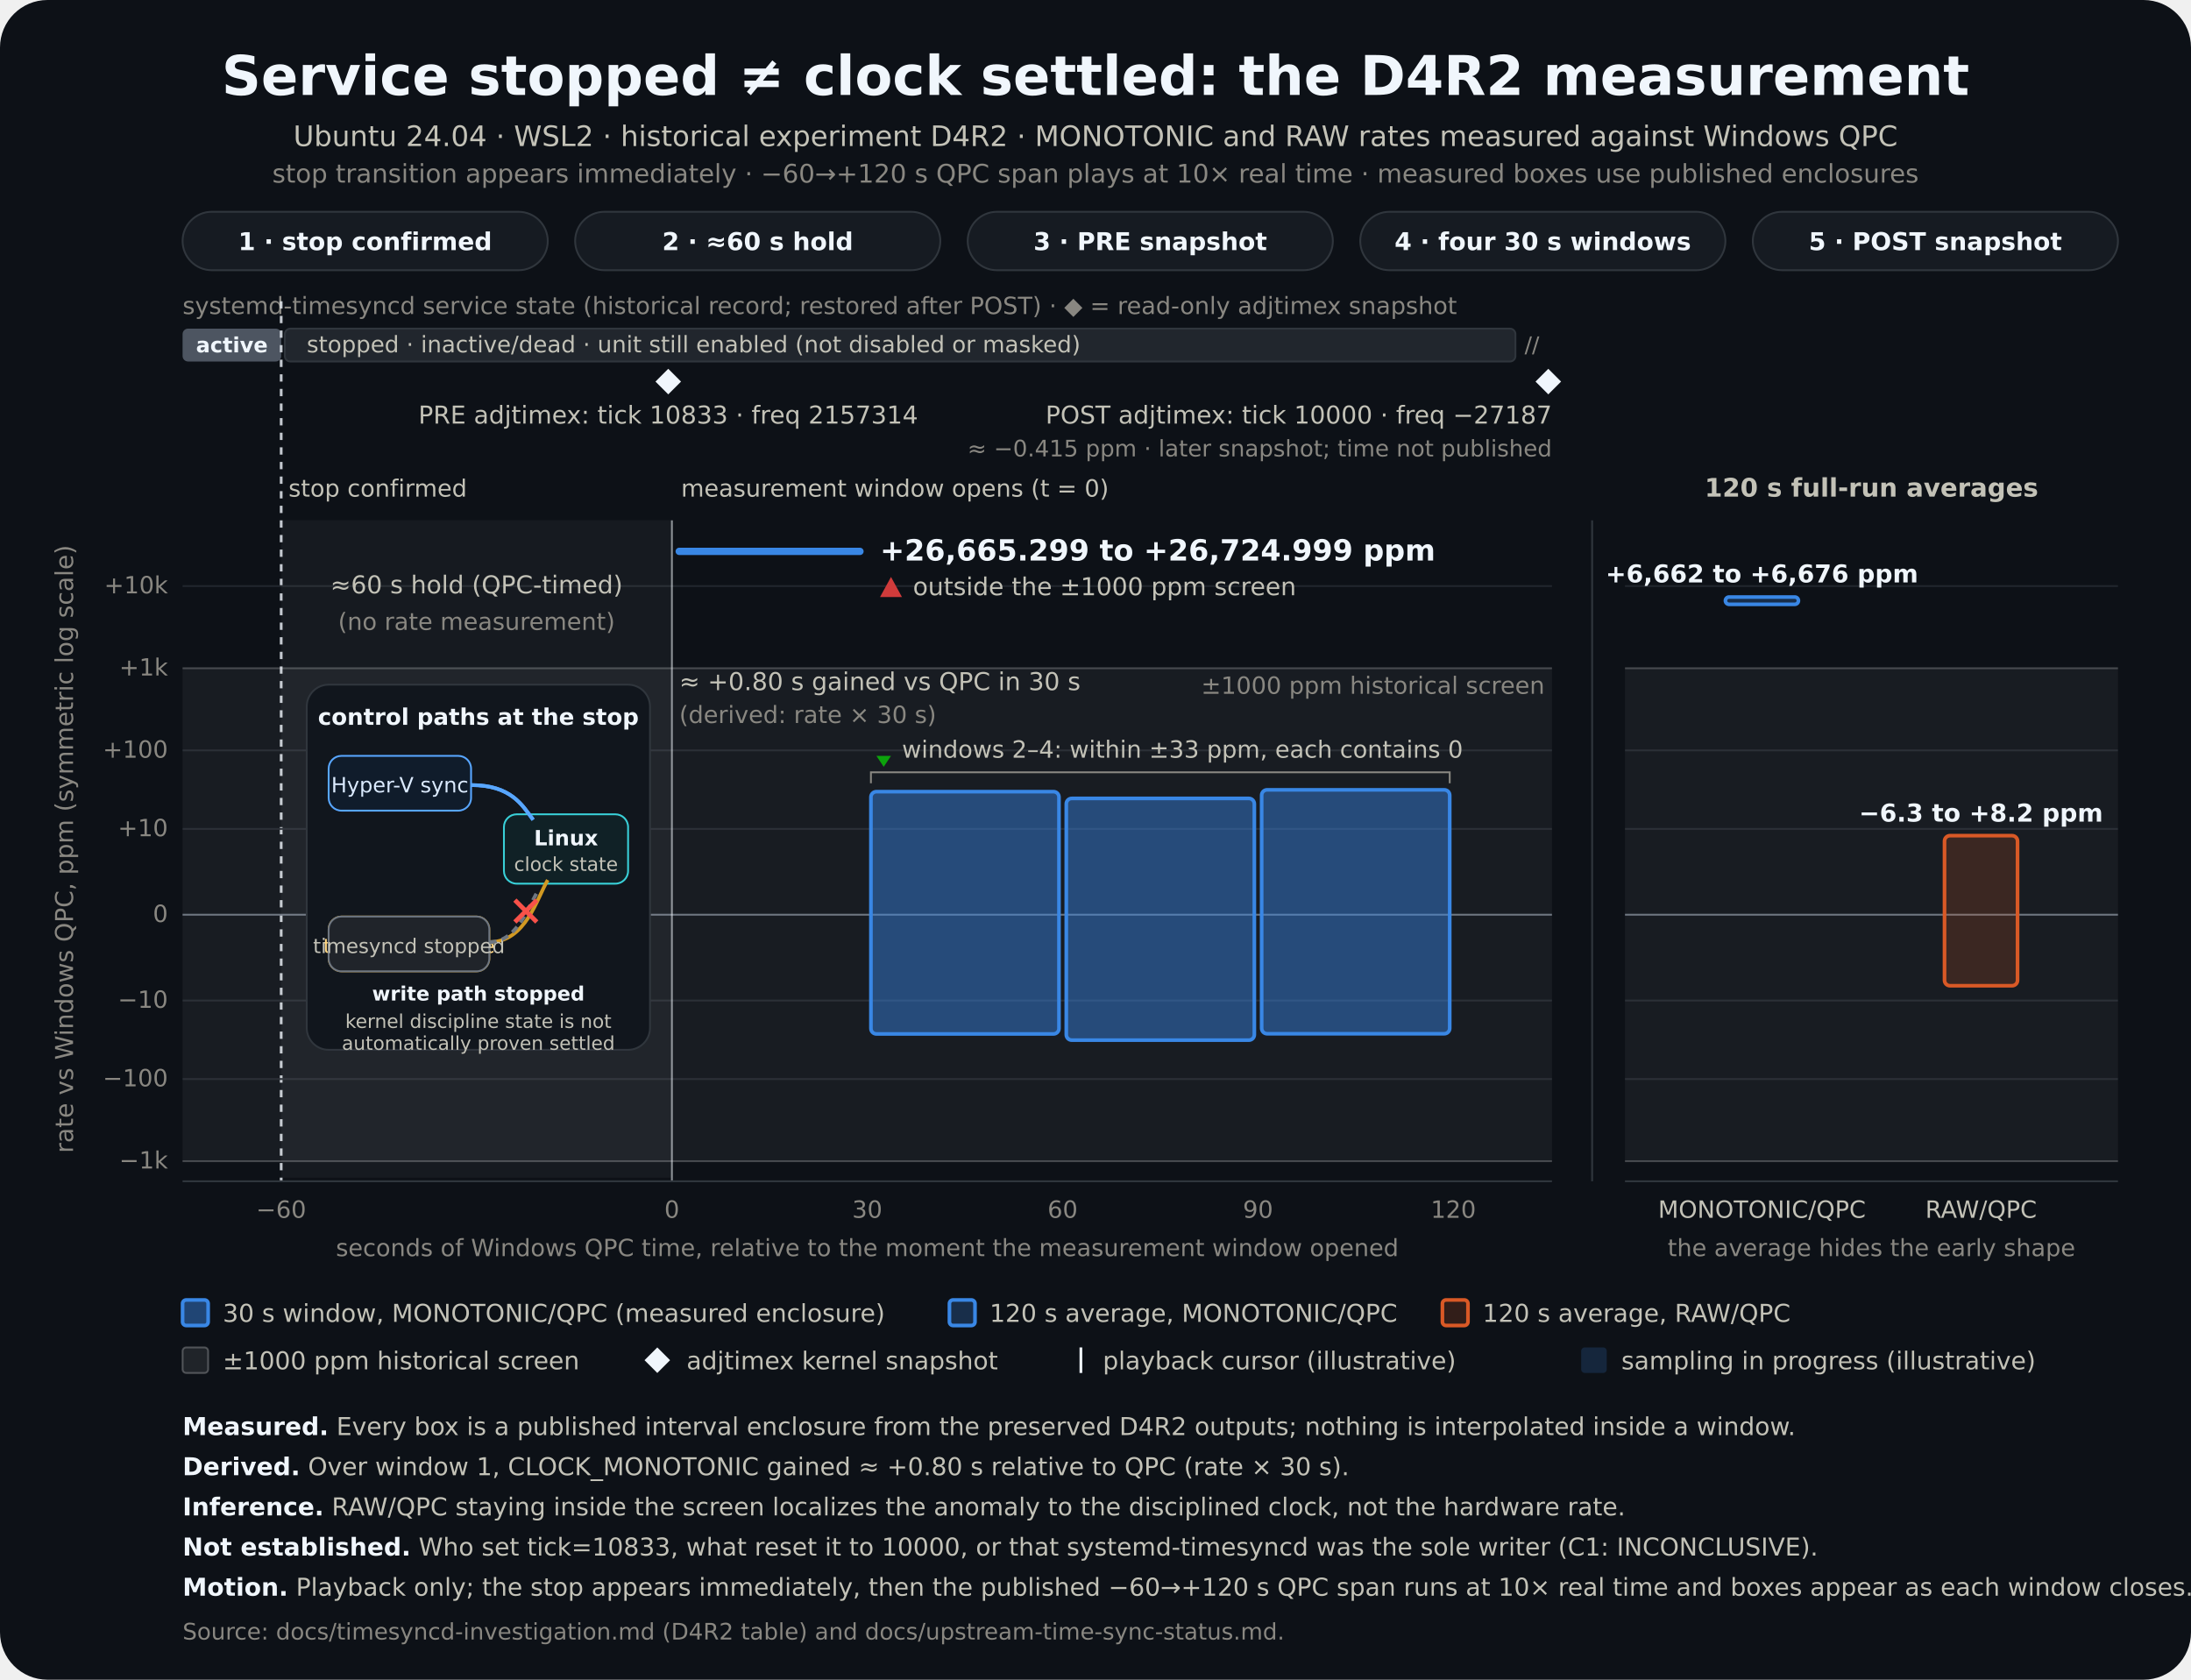
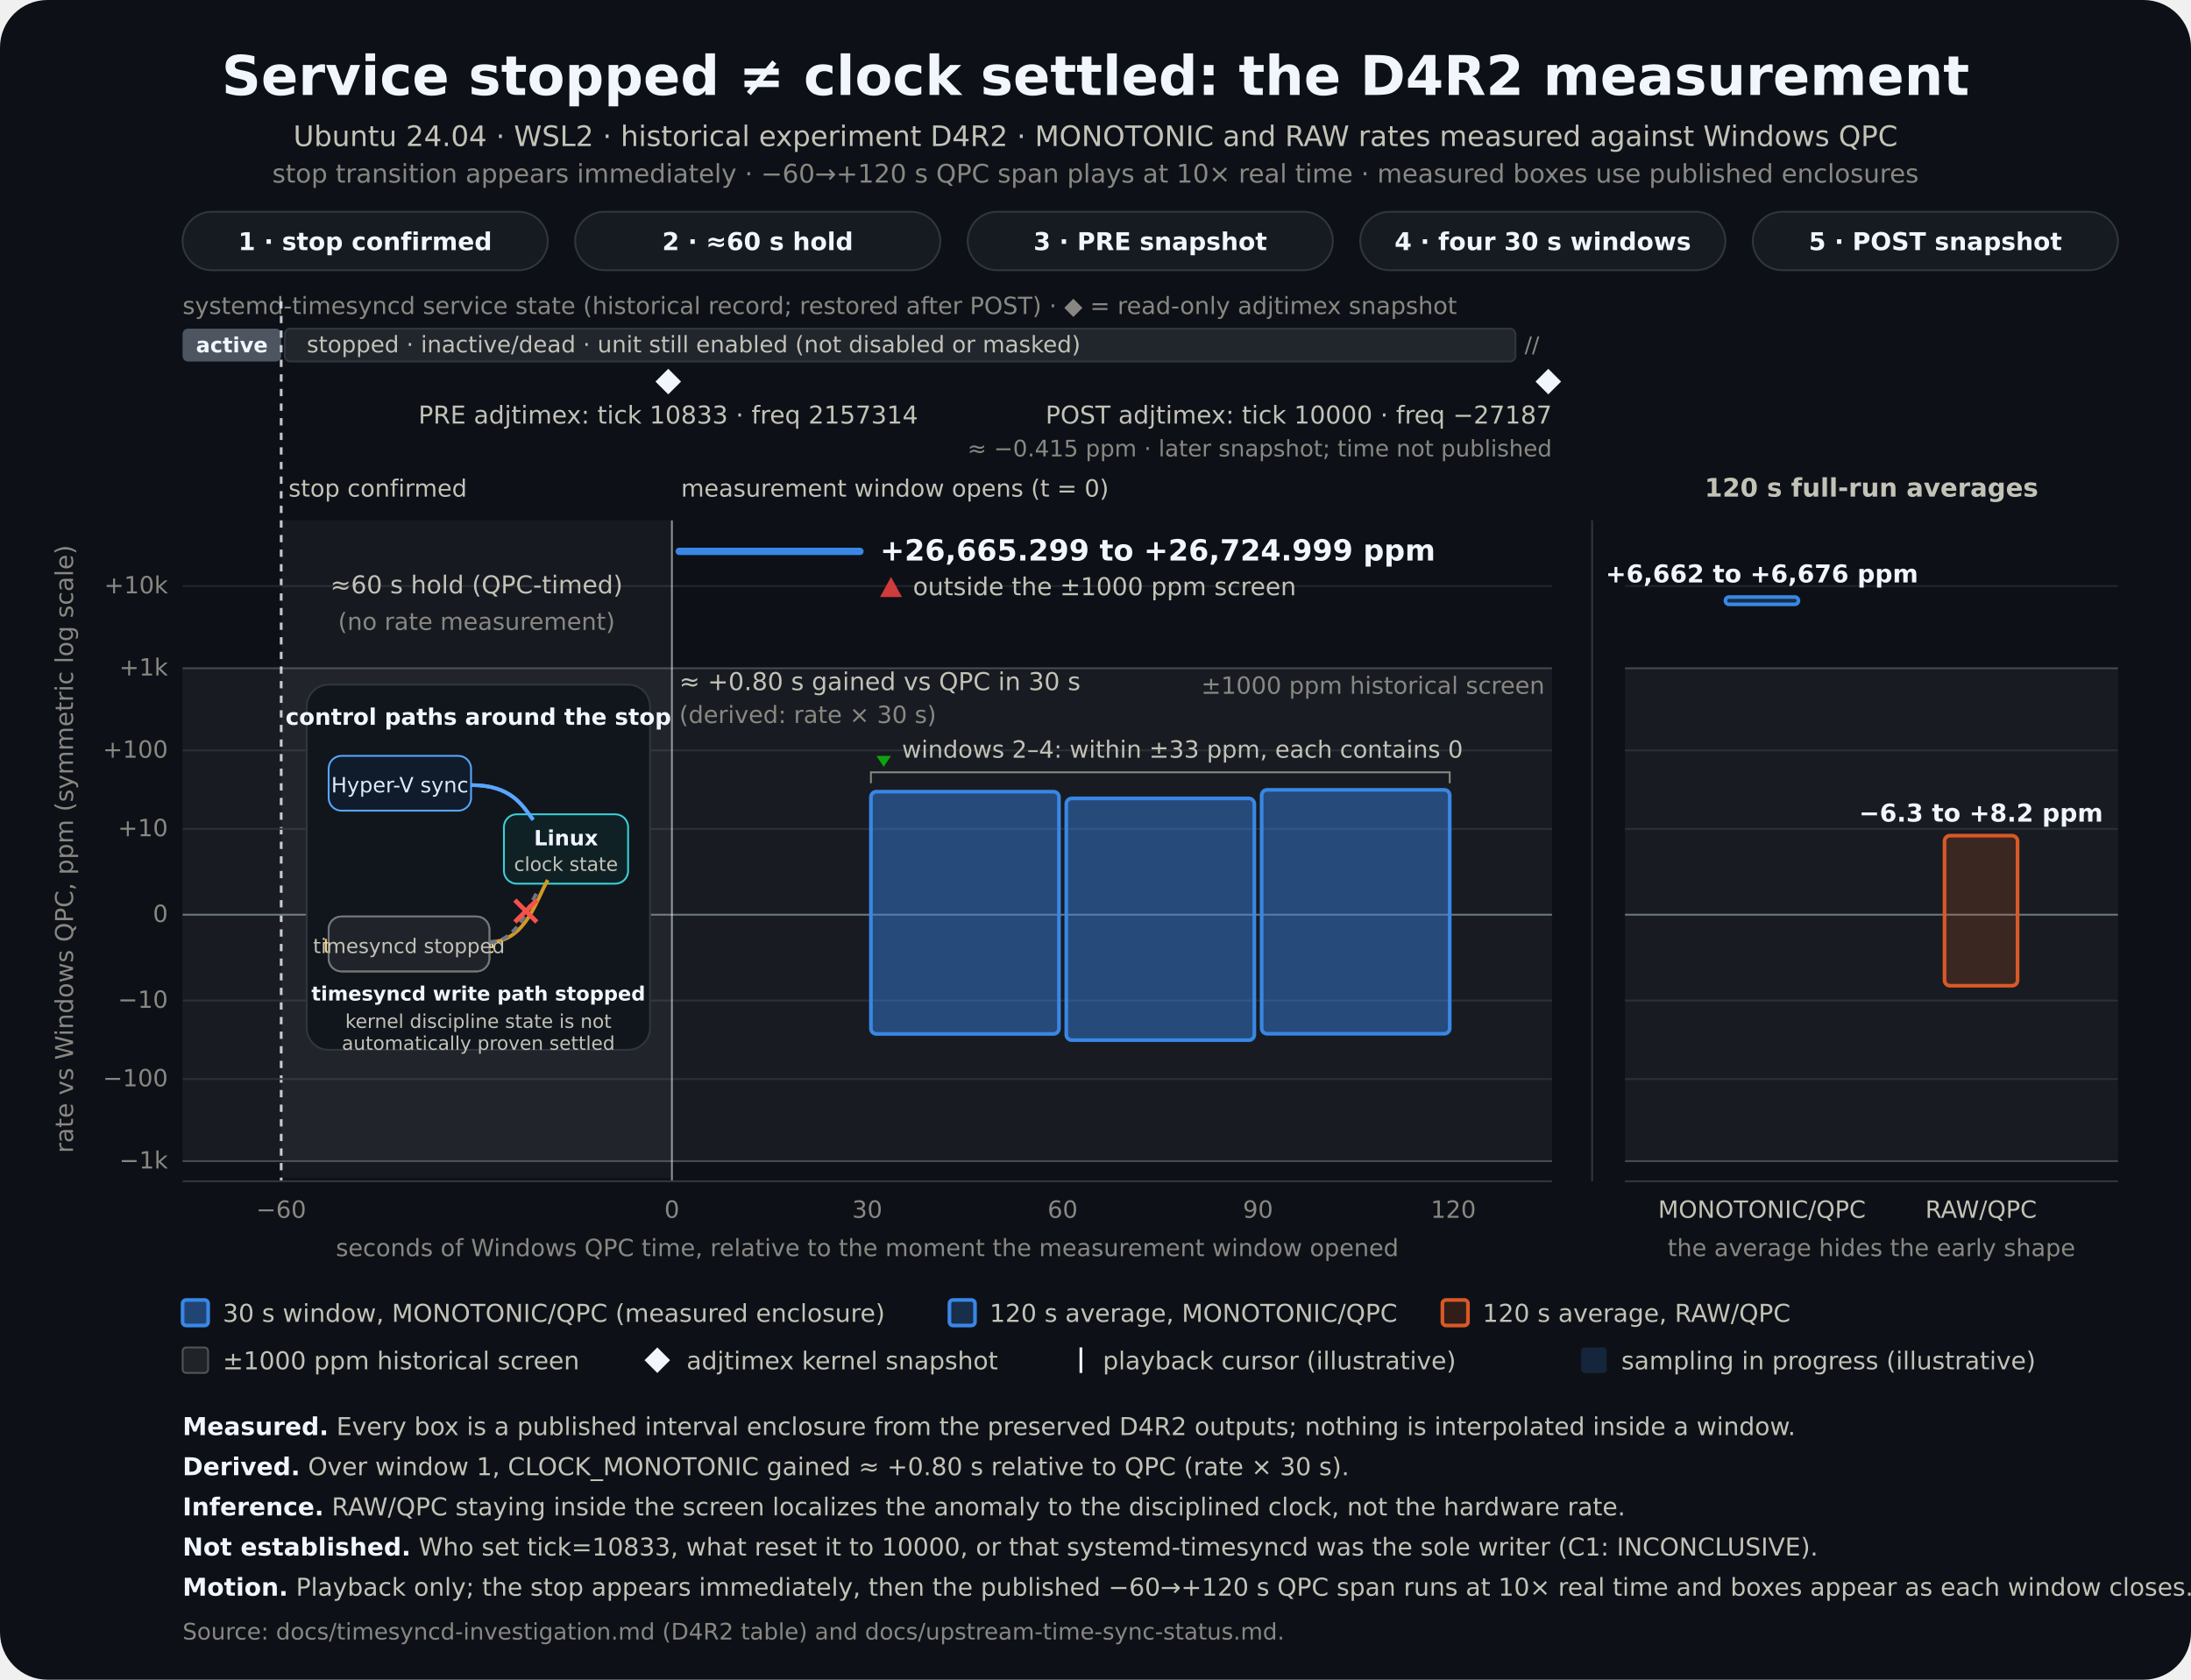
<svg xmlns="http://www.w3.org/2000/svg" width="1200" height="920" viewBox="0 0 1200 920" role="img" aria-labelledby="title desc" font-family="system-ui,-apple-system,'Segoe UI',Ubuntu,'DejaVu Sans',Arial,sans-serif">
  <style>
text{font-family:system-ui,-apple-system,"Segoe UI",Ubuntu,"DejaVu Sans",Arial,sans-serif}
.a{animation-duration:21s;animation-timing-function:linear;animation-iteration-count:infinite;animation-fill-mode:both}
.cur{animation-name:cur}
@keyframes cur{0%,2.8%{transform:translateX(0);opacity:0}3.1%{transform:translateX(0);opacity:.9}88.6%{transform:translateX(642px);opacity:.9}89.3%,100%{transform:translateX(642px);opacity:0}}
.r-stop{animation-name:r-stop}@keyframes r-stop{0%,2.5%{opacity:0}3.2%,100%{opacity:1}}
.r-pre{animation-name:r-pre}@keyframes r-pre{0%,31.0%{opacity:0}31.8%,100%{opacity:1}}
.r-w1{animation-name:r-w1}@keyframes r-w1{0%,45.3%{opacity:0}46.0%,100%{opacity:1}}
.r-w2{animation-name:r-w2}@keyframes r-w2{0%,59.6%{opacity:0}60.3%,100%{opacity:1}}
.r-w3{animation-name:r-w3}@keyframes r-w3{0%,73.9%{opacity:0}74.6%,100%{opacity:1}}
.r-w4{animation-name:r-w4}@keyframes r-w4{0%,88.2%{opacity:0}88.9%,100%{opacity:1}}
.r-avg{animation-name:r-avg}@keyframes r-avg{0%,88.6%{opacity:0}89.4%,100%{opacity:1}}
.r-post{animation-name:r-post}@keyframes r-post{0%,91.0%{opacity:0}91.8%,100%{opacity:1}}
.s1{animation-name:s1}@keyframes s1{0%,31.0%{opacity:0}31.6%{opacity:1}45.0%{opacity:1}45.3%,100%{opacity:0}}
.s2{animation-name:s2}@keyframes s2{0%,45.3%{opacity:0}45.9%{opacity:1}59.3%{opacity:1}59.6%,100%{opacity:0}}
.s3{animation-name:s3}@keyframes s3{0%,59.6%{opacity:0}60.2%{opacity:1}73.6%{opacity:1}73.9%,100%{opacity:0}}
.s4{animation-name:s4}@keyframes s4{0%,73.9%{opacity:0}74.5%{opacity:1}87.9%{opacity:1}88.2%,100%{opacity:0}}
.c1{animation-name:c1}@keyframes c1{0%,2.5%{opacity:.55}3.2%{opacity:1}8%{opacity:1}9%,100%{opacity:.35}}
.c2{animation-name:c2}@keyframes c2{0%,8%{opacity:.35}9%{opacity:1}31.0%{opacity:1}31.8%,100%{opacity:.35}}
.c3{animation-name:c3}@keyframes c3{0%,31.0%{opacity:.35}31.8%{opacity:1}34.0%{opacity:1}35%,100%{opacity:.35}}
.c4{animation-name:c4}@keyframes c4{0%,34%{opacity:.35}35%{opacity:1}88.2%{opacity:1}89%,100%{opacity:.35}}
.c5{animation-name:c5}@keyframes c5{0%,91.0%{opacity:.35}91.8%{opacity:1}100%{opacity:1}}
.arch-live{animation-name:arch-live}@keyframes arch-live{0%,2.5%{opacity:1}3.2%,100%{opacity:0}}
.arch-stop{animation-name:arch-stop}@keyframes arch-stop{0%,2.5%{opacity:0}3.2%,100%{opacity:1}}
@media (prefers-reduced-motion:reduce){.a{animation:none !important}}
</style>
  <rect width="1200" height="920" rx="26" fill="#0d1117" />
  <text x="600" y="52" text-anchor="middle" fill="#f0f6fc" font-size="30" font-weight="700">Service stopped ≠ clock settled: the D4R2 measurement</text>
  <text x="600" y="80" text-anchor="middle" fill="#c3c2b7" font-size="15.5">Ubuntu 24.04 · WSL2 · historical experiment D4R2 · MONOTONIC and RAW rates measured against Windows QPC</text>
  <text x="600" y="100" text-anchor="middle" fill="#898781" font-size="14">stop transition appears immediately · −60→+120 s QPC span plays at 10× real time · measured boxes use published enclosures</text>
  <g font-size="13.5" font-weight="700" fill="#f0f6fc">
    <g class="a c1">
      <rect x="100" y="116" width="200" height="32" rx="16" fill="#161b22" stroke="#30363d" />
      <text x="200" y="137" text-anchor="middle">1 · stop confirmed</text>
    </g>
    <g class="a c2">
      <rect x="315" y="116" width="200" height="32" rx="16" fill="#161b22" stroke="#30363d" />
      <text x="415" y="137" text-anchor="middle">2 · ≈60 s hold</text>
    </g>
    <g class="a c3">
      <rect x="530" y="116" width="200" height="32" rx="16" fill="#161b22" stroke="#30363d" />
      <text x="630" y="137" text-anchor="middle">3 · PRE snapshot</text>
    </g>
    <g class="a c4">
      <rect x="745" y="116" width="200" height="32" rx="16" fill="#161b22" stroke="#30363d" />
      <text x="845" y="137" text-anchor="middle">4 · four 30 s windows</text>
    </g>
    <g class="a c5">
      <rect x="960" y="116" width="200" height="32" rx="16" fill="#161b22" stroke="#30363d" />
      <text x="1060" y="137" text-anchor="middle">5 · POST snapshot</text>
    </g>
  </g>
  <text x="100" y="172" fill="#898781" font-size="13">systemd-timesyncd service state (historical record; restored after POST) · ◆ = read-only adjtimex snapshot</text>
  <rect x="100" y="180" width="54" height="18" rx="3" fill="#4d5561" />
  <text x="127" y="193" text-anchor="middle" fill="#f0f6fc" font-size="11.5" font-weight="700">active</text>
  <g class="a r-stop">
    <rect x="156" y="180" width="674" height="18" rx="3" fill="#21262d" stroke="#30363d" />
    <text x="168" y="193" fill="#c3c2b7" font-size="12.5">stopped · inactive/dead · unit still enabled (not disabled or masked)</text>
    <line x1="154" y1="165" x2="154" y2="647" stroke="#f0f6fc" stroke-width="1.5" stroke-dasharray="4 4" opacity=".8" />
    <text x="158" y="272" fill="#c3c2b7" font-size="13">stop confirmed</text>
  </g>
  <g class="a r-pre">
    <path d="M366 202 l7 7 -7 7 -7 -7 z" fill="#f0f6fc" />
    <text x="366" y="232" text-anchor="middle" fill="#c3c2b7" font-size="13.5">PRE adjtimex: tick 10833 · freq 2157314</text>
  </g>
  <g class="a r-post">
    <text x="835" y="193" fill="#898781" font-size="12">//</text>
    <path d="M848 202 l7 7 -7 7 -7 -7 z" fill="#f0f6fc" />
    <text x="850" y="232" text-anchor="end" fill="#c3c2b7" font-size="13.5">POST adjtimex: tick 10000 · freq −27187</text>
    <text x="850" y="250" text-anchor="end" fill="#898781" font-size="12.5">≈ −0.415 ppm · later snapshot; time not published</text>
  </g>
  <text x="40" y="465" transform="rotate(-90 40 465)" text-anchor="middle" fill="#898781" font-size="13.5">rate vs Windows QPC, ppm (symmetric log scale)</text>
  <g stroke="#21262d" stroke-width="1">
    <line x1="100" y1="321" x2="850" y2="321" />
    <line x1="890" y1="321" x2="1160" y2="321" />
    <line x1="100" y1="411" x2="850" y2="411" />
    <line x1="890" y1="411" x2="1160" y2="411" />
    <line x1="100" y1="454" x2="850" y2="454" />
    <line x1="890" y1="454" x2="1160" y2="454" />
    <line x1="100" y1="548" x2="850" y2="548" />
    <line x1="890" y1="548" x2="1160" y2="548" />
    <line x1="100" y1="591" x2="850" y2="591" />
    <line x1="890" y1="591" x2="1160" y2="591" />
  </g>
  <rect x="100" y="366" width="750" height="270" fill="#ffffff" fill-opacity=".05" />
  <rect x="890" y="366" width="270" height="270" fill="#ffffff" fill-opacity=".05" />
  <g stroke="#ffffff" stroke-opacity=".22" stroke-width="1">
    <line x1="100" y1="366" x2="850" y2="366" />
    <line x1="890" y1="366" x2="1160" y2="366" />
    <line x1="100" y1="636" x2="850" y2="636" />
    <line x1="890" y1="636" x2="1160" y2="636" />
  </g>
  <text x="846" y="380" text-anchor="end" fill="#898781" font-size="13">±1000 ppm historical screen</text>
  <line x1="100" y1="501" x2="850" y2="501" stroke="#6e7681" stroke-width="1" />
  <line x1="890" y1="501" x2="1160" y2="501" stroke="#6e7681" stroke-width="1" />
  <g fill="#898781" font-size="13" text-anchor="end">
    <text x="92" y="325">+10k</text>
    <text x="92" y="370">+1k</text>
    <text x="92" y="415">+100</text>
    <text x="92" y="458">+10</text>
    <text x="92" y="505">0</text>
    <text x="92" y="552">−10</text>
    <text x="92" y="595">−100</text>
    <text x="92" y="640">−1k</text>
  </g>
  <line x1="872" y1="285" x2="872" y2="647" stroke="#30363d" stroke-width="1" />
  <text x="1025" y="272" text-anchor="middle" fill="#c3c2b7" font-size="14" font-weight="700">120 s full-run averages</text>
  <g class="a r-stop">
    <rect x="154" y="285" width="214" height="360" fill="#ffffff" fill-opacity=".04" />
    <text x="261" y="325" text-anchor="middle" fill="#c3c2b7" font-size="13.5">≈60 s hold (QPC-timed)</text>
    <text x="261" y="345" text-anchor="middle" fill="#898781" font-size="13">(no rate measurement)</text>
  </g>
  <g>
    <rect x="168" y="375" width="188" height="200" rx="12" fill="#11161d" stroke="#30363d" />
-     <text x="262" y="397" text-anchor="middle" fill="#f0f6fc" font-size="12.5" font-weight="700">control paths at the stop</text>
+     <text x="262" y="397" text-anchor="middle" fill="#f0f6fc" font-size="12.5" font-weight="700">control paths around the stop</text>
    <rect x="180" y="414" width="78" height="30" rx="7" fill="#101c2b" stroke="#58a6ff" />
    <text x="219" y="434" text-anchor="middle" fill="#dbeafe" font-size="11.5">Hyper-V sync</text>
    <rect x="276" y="446" width="68" height="38" rx="7" fill="#102126" stroke="#39d0d8" />
    <text x="310" y="463" text-anchor="middle" fill="#f0f6fc" font-size="11.5" font-weight="700">Linux</text>
    <text x="310" y="477" text-anchor="middle" fill="#c3c2b7" font-size="10.5">clock state</text>
    <g class="a arch-live">
      <rect x="180" y="502" width="88" height="30" rx="7" fill="#2a2110" stroke="#d29922" />
      <text x="224" y="522" text-anchor="middle" fill="#ffd580" font-size="11">timesyncd active</text>
      <path d="M258 430 C280 430,286 441,292 449" fill="none" stroke="#58a6ff" stroke-width="2" />
      <path d="M268 516 C288 516,294 492,300 482" fill="none" stroke="#d29922" stroke-width="2" />
    </g>
    <g class="a arch-stop">
      <rect x="180" y="502" width="88" height="30" rx="7" fill="#20242a" stroke="#6e7681" />
      <text x="224" y="522" text-anchor="middle" fill="#c3c2b7" font-size="11">timesyncd stopped</text>
      <path d="M258 430 C280 430,286 441,292 449" fill="none" stroke="#58a6ff" stroke-width="2" />
      <path d="M268 516 C282 516,288 500,294 489" fill="none" stroke="#6e7681" stroke-width="2" stroke-dasharray="4 3" />
      <line x1="282" y1="493" x2="294" y2="505" stroke="#f85149" stroke-width="2.5" />
      <line x1="294" y1="493" x2="282" y2="505" stroke="#f85149" stroke-width="2.5" />
-       <text x="262" y="548" text-anchor="middle" fill="#f0f6fc" font-size="10.8" font-weight="700">write path stopped</text>
+       <text x="262" y="548" text-anchor="middle" fill="#f0f6fc" font-size="10.8" font-weight="700">timesyncd write path stopped</text>
      <text x="262" y="563" text-anchor="middle" fill="#c3c2b7" font-size="10.4">kernel discipline state is not</text>
      <text x="262" y="575" text-anchor="middle" fill="#c3c2b7" font-size="10.4">automatically proven settled</text>
    </g>
  </g>
  <g class="a r-pre">
    <line x1="368" y1="285" x2="368" y2="647" stroke="#f0f6fc" stroke-width="1" opacity=".55" />
    <text x="373" y="272" fill="#c3c2b7" font-size="13">measurement window opens (t = 0)</text>
  </g>
  <rect class="a s1" x="370" y="285" width="103" height="360" fill="#3987e5" fill-opacity=".10" opacity="0" />
  <rect class="a s2" x="477" y="285" width="103" height="360" fill="#3987e5" fill-opacity=".10" opacity="0" />
  <rect class="a s3" x="584" y="285" width="103" height="360" fill="#3987e5" fill-opacity=".10" opacity="0" />
  <rect class="a s4" x="691" y="285" width="103" height="360" fill="#3987e5" fill-opacity=".10" opacity="0" />
  <g class="a r-w1">
    <rect x="370" y="300" width="103" height="4" rx="2" fill="#3987e5" />
    <text x="482" y="307" fill="#f0f6fc" font-size="16" font-weight="700">+26,665.299 to +26,724.999 ppm</text>
    <path d="M488 316 l6 11 h-12 z" fill="#d03b3b" />
    <text x="500" y="326" fill="#c3c2b7" font-size="13.5">outside the ±1000 ppm screen</text>
    <text x="372" y="378" fill="#c3c2b7" font-size="13.5">≈ +0.80 s gained vs QPC in 30 s</text>
    <text x="372" y="396" fill="#898781" font-size="13">(derived: rate × 30 s)</text>
  </g>
  <rect class="a r-w2" x="477" y="433.6" width="103" height="132.7" rx="3" fill="#3987e5" fill-opacity=".45" stroke="#3987e5" stroke-width="2" />
  <rect class="a r-w3" x="584" y="437.3" width="103" height="132.4" rx="3" fill="#3987e5" fill-opacity=".45" stroke="#3987e5" stroke-width="2" />
  <rect class="a r-w4" x="691" y="432.6" width="103" height="133.6" rx="3" fill="#3987e5" fill-opacity=".45" stroke="#3987e5" stroke-width="2" />
  <g class="a r-w4">
    <path d="M477 429 v-6 h317 v6" fill="none" stroke="#898781" stroke-width="1" />
    <path d="M484 420 l4 -6 h-8 z" fill="#0ca30c" />
    <text x="494" y="415" fill="#c3c2b7" font-size="13">windows 2–4: within ±33 ppm, each contains 0</text>
  </g>
  <g class="a r-avg">
    <rect x="945" y="327" width="40" height="4" rx="2" fill="#3987e5" fill-opacity=".25" stroke="#3987e5" stroke-width="2" />
    <text x="965" y="319" text-anchor="middle" fill="#f0f6fc" font-size="13.5" font-weight="700">+6,662 to +6,676 ppm</text>
    <rect x="1065" y="457.7" width="40" height="82.2" rx="3" fill="#d95926" fill-opacity=".18" stroke="#d95926" stroke-width="2" />
    <text x="1085" y="450" text-anchor="middle" fill="#f0f6fc" font-size="13.5" font-weight="700">−6.3 to +8.2 ppm</text>
    <text x="965" y="667" text-anchor="middle" fill="#c3c2b7" font-size="13">MONOTONIC/QPC</text>
    <text x="1085" y="667" text-anchor="middle" fill="#c3c2b7" font-size="13">RAW/QPC</text>
    <text x="1025" y="688" text-anchor="middle" fill="#898781" font-size="13">the average hides the early shape</text>
  </g>
  <line x1="100" y1="647" x2="850" y2="647" stroke="#30363d" stroke-width="1" />
  <line x1="890" y1="647" x2="1160" y2="647" stroke="#30363d" stroke-width="1" />
  <g fill="#898781" font-size="13" text-anchor="middle">
    <text x="154" y="667">−60</text>
    <text x="368" y="667">0</text>
    <text x="475" y="667">30</text>
    <text x="582" y="667">60</text>
    <text x="689" y="667">90</text>
    <text x="796" y="667">120</text>
  </g>
  <text x="475" y="688" text-anchor="middle" fill="#898781" font-size="13">seconds of Windows QPC time, relative to the moment the measurement window opened</text>
  <g class="a cur" opacity="0">
    <line x1="154" y1="165" x2="154" y2="647" stroke="#f0f6fc" stroke-width="1.5" />
    <path d="M154 161 l-5 -8 h10 z" fill="#f0f6fc" />
  </g>
  <g font-size="13.5" fill="#c3c2b7">
    <rect x="100" y="712" width="14" height="14" rx="2" fill="#3987e5" fill-opacity=".45" stroke="#3987e5" stroke-width="2" />
    <text x="122" y="724">30 s window, MONOTONIC/QPC (measured enclosure)</text>
    <rect x="520" y="712" width="14" height="14" rx="2" fill="#3987e5" fill-opacity=".25" stroke="#3987e5" stroke-width="2" />
    <text x="542" y="724">120 s average, MONOTONIC/QPC</text>
    <rect x="790" y="712" width="14" height="14" rx="2" fill="#d95926" fill-opacity=".18" stroke="#d95926" stroke-width="2" />
    <text x="812" y="724">120 s average, RAW/QPC</text>
    <rect x="100" y="738" width="14" height="14" rx="2" fill="#ffffff" fill-opacity=".08" stroke="#ffffff" stroke-opacity=".25" />
    <text x="122" y="750">±1000 ppm historical screen</text>
    <path d="M360 738 l7 7 -7 7 -7 -7 z" fill="#f0f6fc" />
    <text x="376" y="750">adjtimex kernel snapshot</text>
    <line x1="592" y1="738" x2="592" y2="752" stroke="#f0f6fc" stroke-width="1.5" />
    <text x="604" y="750">playback cursor (illustrative)</text>
    <rect x="866" y="738" width="14" height="14" rx="2" fill="#3987e5" fill-opacity=".18" />
    <text x="888" y="750">sampling in progress (illustrative)</text>
  </g>
  <g font-size="13.5" fill="#c3c2b7">
    <text x="100" y="786">
      <tspan font-weight="700" fill="#f0f6fc">Measured.</tspan> Every box is a published interval enclosure from the preserved D4R2 outputs; nothing is interpolated inside a window.</text>
    <text x="100" y="808">
      <tspan font-weight="700" fill="#f0f6fc">Derived.</tspan> Over window 1, CLOCK_MONOTONIC gained ≈ +0.80 s relative to QPC (rate × 30 s).</text>
    <text x="100" y="830">
      <tspan font-weight="700" fill="#f0f6fc">Inference.</tspan> RAW/QPC staying inside the screen localizes the anomaly to the disciplined clock, not the hardware rate.</text>
    <text x="100" y="852">
      <tspan font-weight="700" fill="#f0f6fc">Not established.</tspan> Who set tick=10833, what reset it to 10000, or that systemd-timesyncd was the sole writer (C1: INCONCLUSIVE).</text>
    <text x="100" y="874">
      <tspan font-weight="700" fill="#f0f6fc">Motion.</tspan> Playback only; the stop appears immediately, then the published −60→+120 s QPC span runs at 10× real time and boxes appear as each window closes. With animation off, the complete result is shown.</text>
    <text x="100" y="898" fill="#898781" font-size="12.5">Source: docs/timesyncd-investigation.md (D4R2 table) and docs/upstream-time-sync-status.md.</text>
  </g>
</svg>
